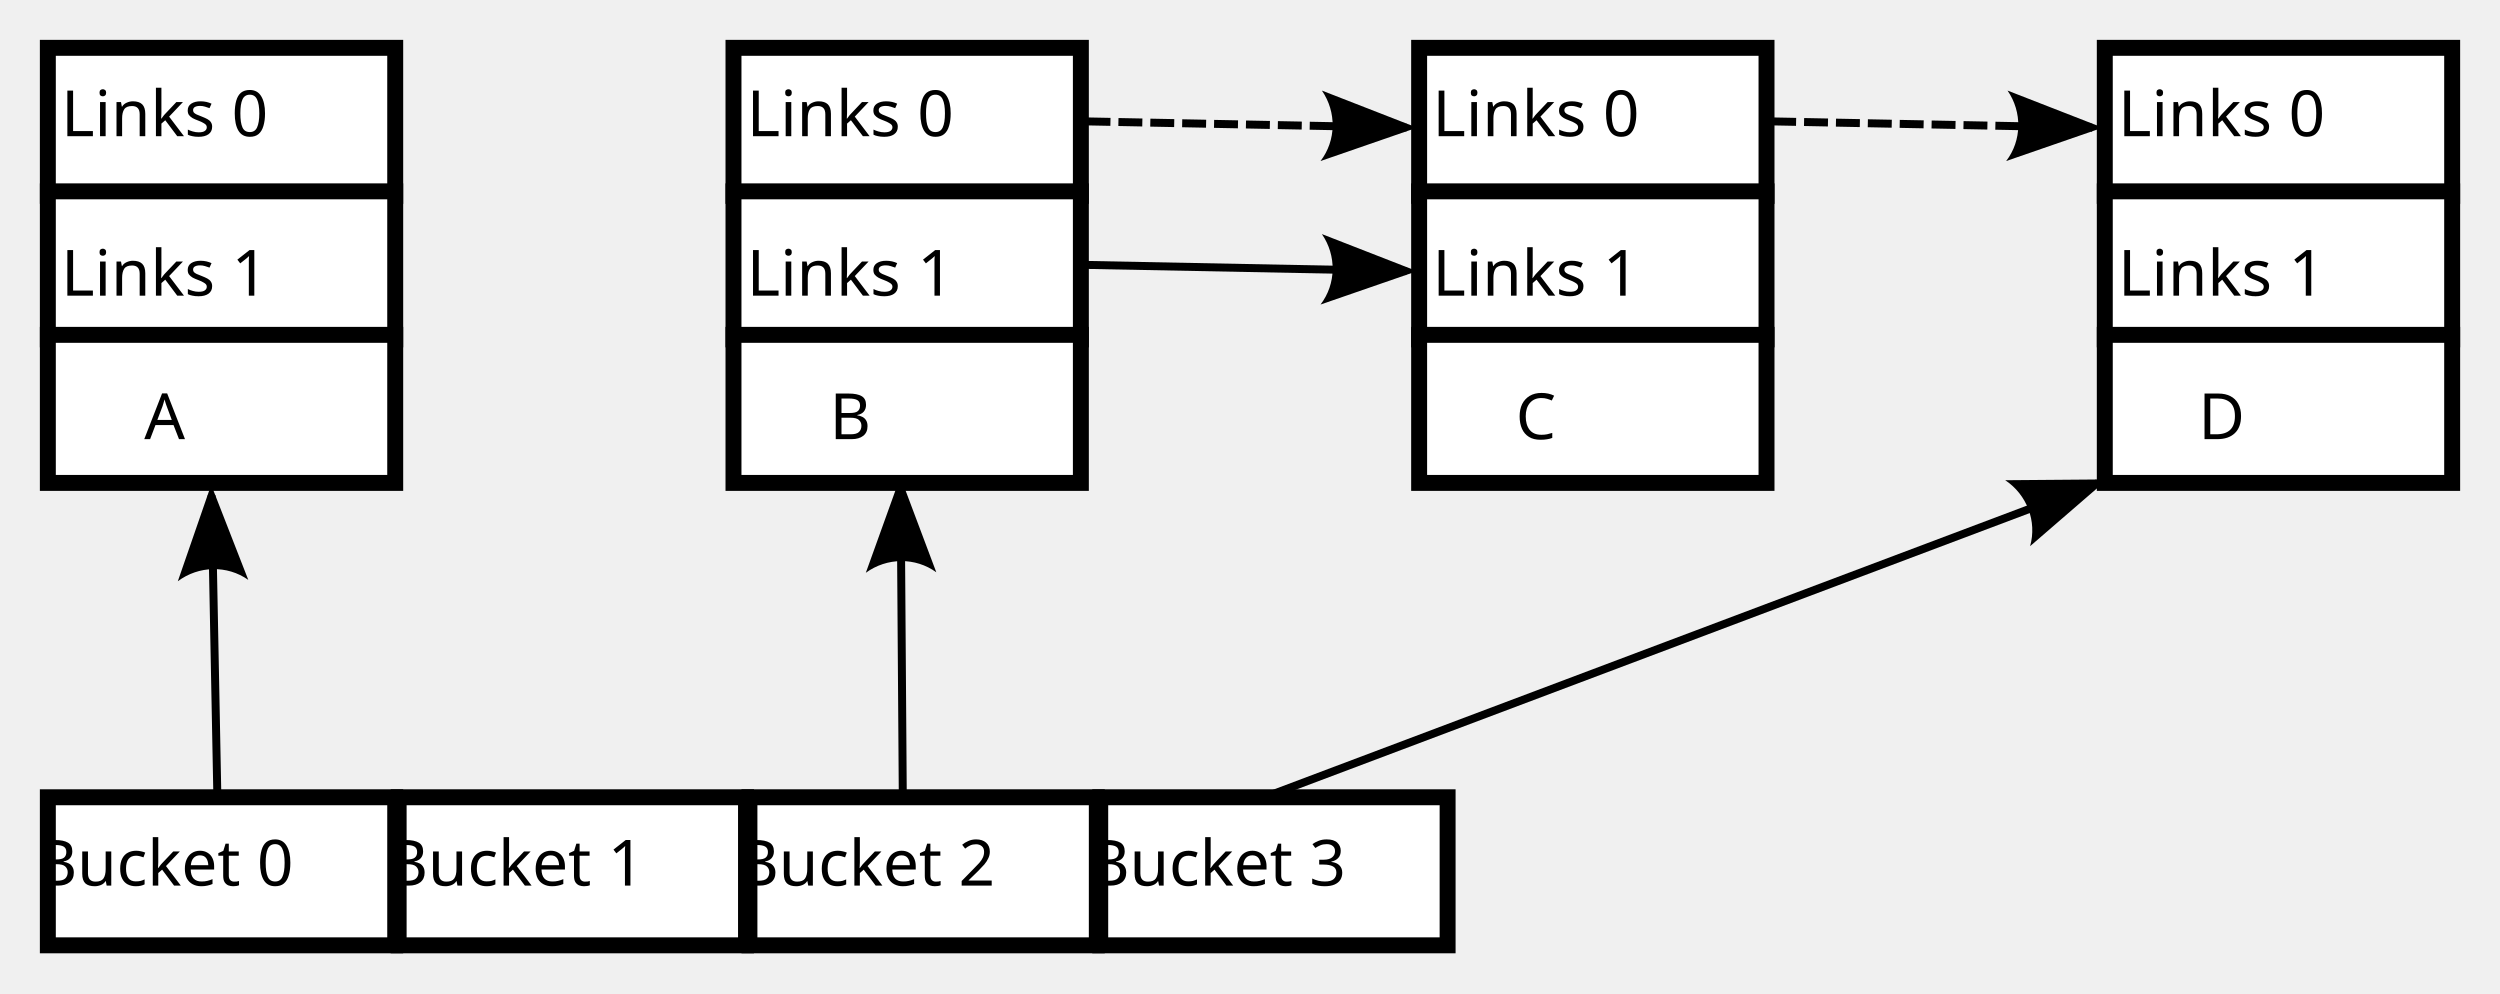
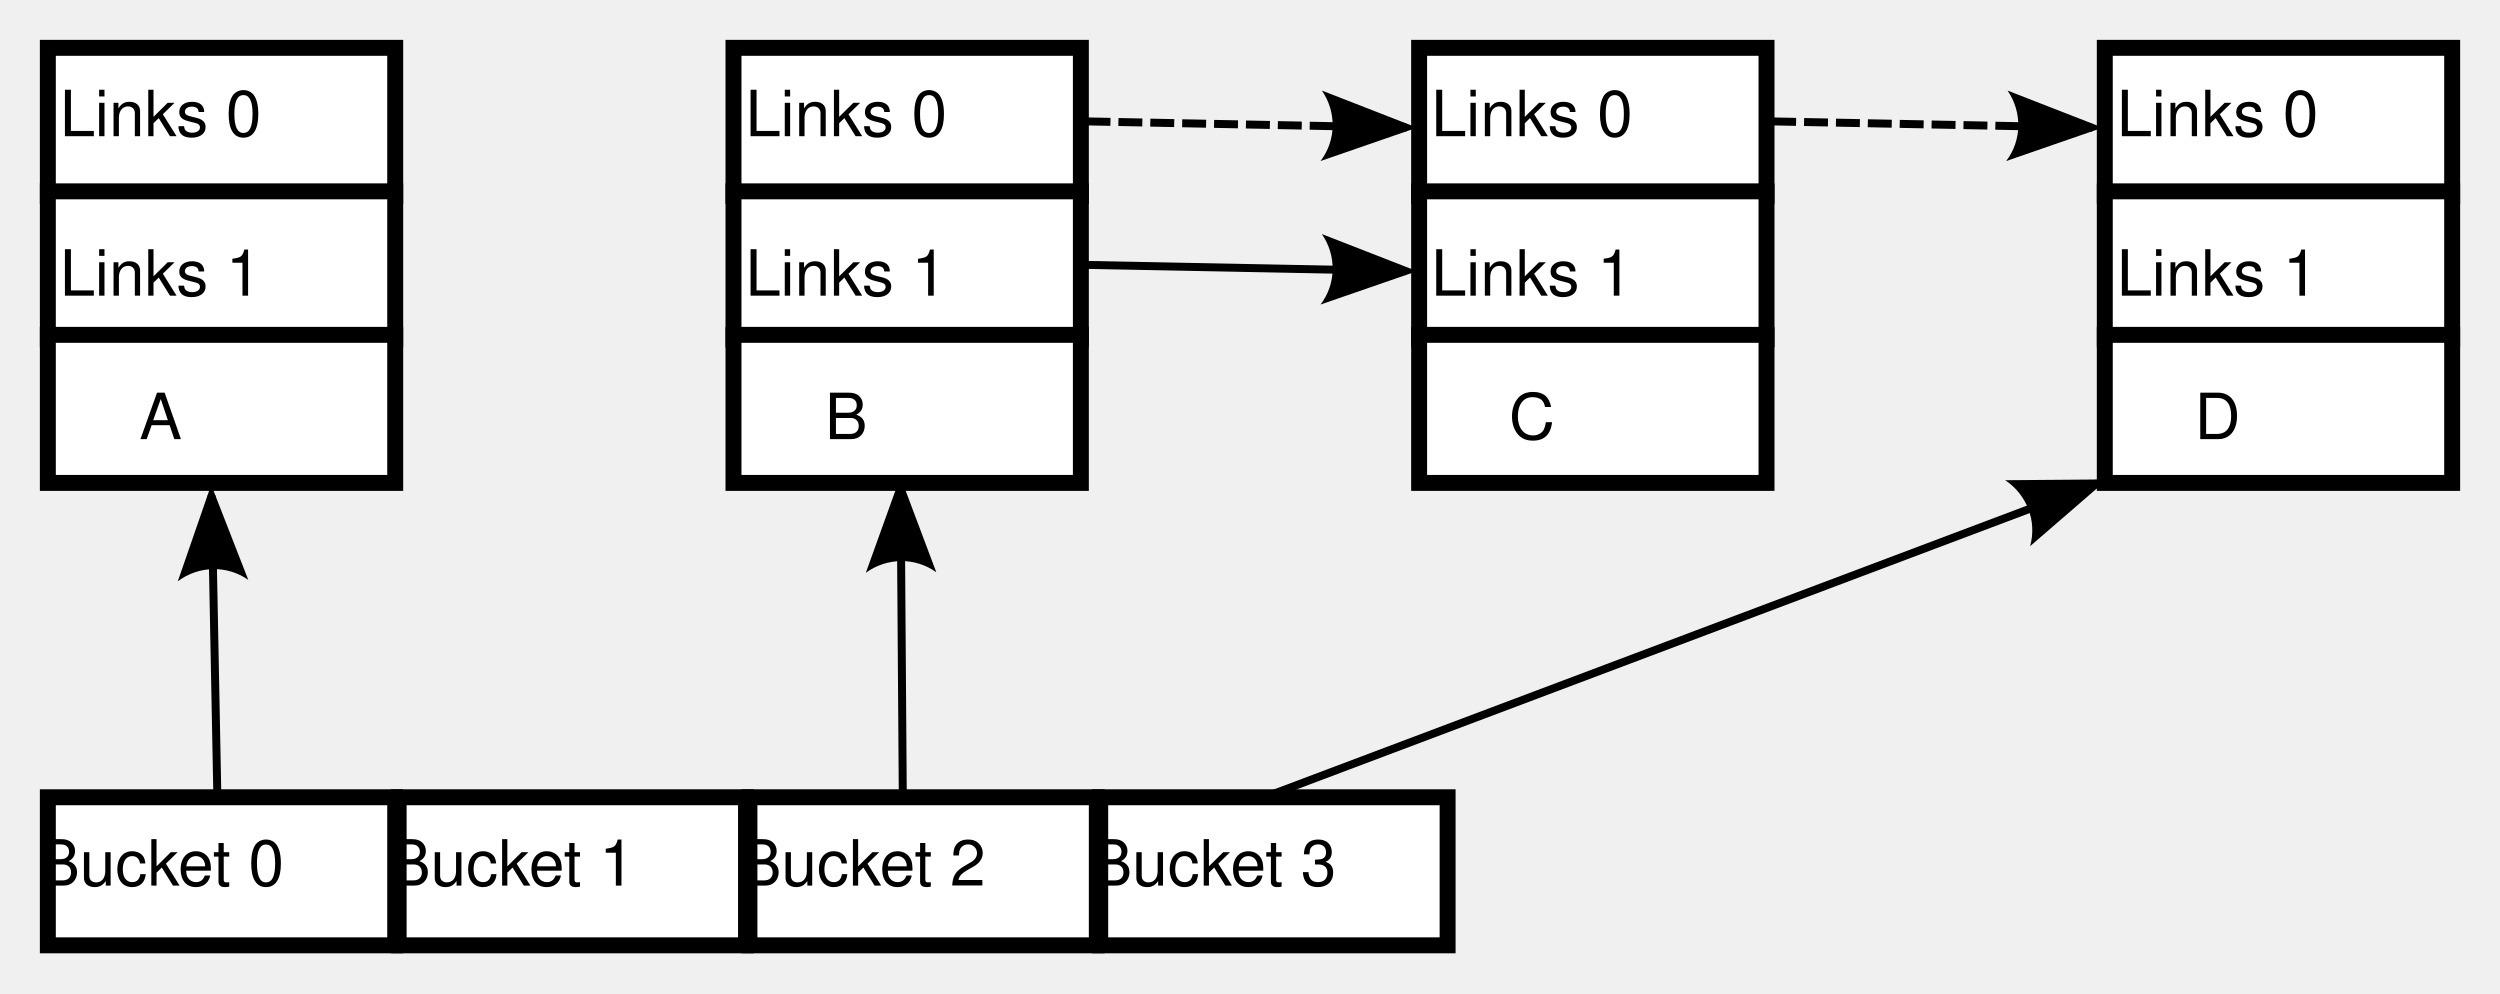
<svg xmlns="http://www.w3.org/2000/svg" width="313.571" height="124.571" id="svg2" version="1.1">
  <defs id="defs4">
    <marker orient="auto" refY="0" refX="0" id="Arrow2Lend" style="overflow:visible">
      <path id="path3803" style="fill-rule:evenodd;stroke-width:0.625;stroke-linejoin:round" d="M 8.719,4.034 -2.207,0.016 8.719,-4.002 c -1.745,2.372 -1.735,5.617 -6e-7,8.035 z" transform="matrix(-1.1,0,0,-1.1,-1.1,0)" />
    </marker>
    <marker orient="auto" refY="0" refX="0" id="Arrow1Lend" style="overflow:visible">
      <path id="path3785" d="M 0,0 5,-5 -12.5,0 5,5 0,0 z" style="fill-rule:evenodd;stroke:#000000;stroke-width:1pt" transform="matrix(-0.8,0,0,-0.8,-10,0)" />
    </marker>
    <marker orient="auto" refY="0" refX="0" id="Arrow2Lend-2" style="overflow:visible">
      <path id="path3803-8" style="fill-rule:evenodd;stroke-width:0.625;stroke-linejoin:round" d="M 8.719,4.034 -2.207,0.016 8.719,-4.002 c -1.745,2.372 -1.735,5.617 -6e-7,8.035 z" transform="matrix(-1.1,0,0,-1.1,-1.1,0)" />
    </marker>
  </defs>
  <g id="layer1" transform="translate(-28.28571,-550.2193)">
-     <text xml:space="preserve" style="font-size:8px;font-style:normal;font-variant:normal;font-weight:normal;font-stretch:normal;text-align:center;line-height:125%;letter-spacing:0px;word-spacing:0px;writing-mode:lr-tb;text-anchor:middle;fill:#000000;fill-opacity:1;stroke:none;font-family:Sans;-inkscape-font-specification:Sans" x="127.784" y="20.996" id="text5020">
+     <text xml:space="preserve" style="font-size:8px;font-style:normal;font-variant:normal;font-weight:normal;font-stretch:normal;text-align:center;line-height:125%;letter-spacing:0px;word-spacing:0px;writing-mode:lr-tb;text-anchor:middle;fill:#000000;fill-opacity:1;stroke:none;font-family:Nimbus Sans L;-inkscape-font-specification:Nimbus Sans L" x="127.784" y="20.996" id="text5020">
      <tspan id="tspan5022" x="127.784" y="20.996" />
    </text>
    <g id="g4400" transform="translate(0,546)">
      <rect style="fill:#ffffff;fill-opacity:1;stroke:#000000;stroke-width:2;stroke-miterlimit:4;stroke-opacity:1;stroke-dasharray:none;stroke-dashoffset:0" id="rect4402" width="43.571" height="18.571" x="34.286" y="10.219" />
-       <text id="text4404" y="21.301" x="56.214" style="font-size:8px;font-style:normal;font-variant:normal;font-weight:normal;font-stretch:normal;text-align:center;line-height:125%;letter-spacing:0px;word-spacing:0px;writing-mode:lr-tb;text-anchor:middle;fill:#000000;fill-opacity:1;stroke:none;font-family:Sans;-inkscape-font-specification:Sans" xml:space="preserve">
+       <text id="text4404" y="21.301" x="56.214" style="font-size:8px;font-style:normal;font-variant:normal;font-weight:normal;font-stretch:normal;text-align:center;line-height:125%;letter-spacing:0px;word-spacing:0px;writing-mode:lr-tb;text-anchor:middle;fill:#000000;fill-opacity:1;stroke:none;font-family:Nimbus Sans L;-inkscape-font-specification:Nimbus Sans L" xml:space="preserve">
        <tspan y="21.301" x="56.214" id="tspan4406">Links 0</tspan>
      </text>
      <rect y="28.219" x="34.286" height="18.571" width="43.571" id="rect4408" style="fill:#ffffff;fill-opacity:1;stroke:#000000;stroke-width:2;stroke-miterlimit:4;stroke-opacity:1;stroke-dasharray:none;stroke-dashoffset:0" />
-       <text xml:space="preserve" style="font-size:8px;font-style:normal;font-variant:normal;font-weight:normal;font-stretch:normal;text-align:center;line-height:125%;letter-spacing:0px;word-spacing:0px;writing-mode:lr-tb;text-anchor:middle;fill:#000000;fill-opacity:1;stroke:none;font-family:Sans;-inkscape-font-specification:Sans" x="56.214" y="41.301" id="text4410">
+       <text xml:space="preserve" style="font-size:8px;font-style:normal;font-variant:normal;font-weight:normal;font-stretch:normal;text-align:center;line-height:125%;letter-spacing:0px;word-spacing:0px;writing-mode:lr-tb;text-anchor:middle;fill:#000000;fill-opacity:1;stroke:none;font-family:Nimbus Sans L;-inkscape-font-specification:Nimbus Sans L" x="56.214" y="41.301" id="text4410">
        <tspan id="tspan4412" x="56.214" y="41.301">Links 1</tspan>
      </text>
      <rect style="fill:#ffffff;fill-opacity:1;stroke:#000000;stroke-width:2;stroke-miterlimit:4;stroke-opacity:1;stroke-dasharray:none;stroke-dashoffset:0" id="rect4414" width="43.571" height="18.571" x="34.286" y="46.219" />
-       <text id="text4416" y="59.301" x="56.214" style="font-size:8px;font-style:normal;font-variant:normal;font-weight:normal;font-stretch:normal;text-align:center;line-height:125%;letter-spacing:0px;word-spacing:0px;writing-mode:lr-tb;text-anchor:middle;fill:#000000;fill-opacity:1;stroke:none;font-family:Sans;-inkscape-font-specification:Sans" xml:space="preserve">
+       <text id="text4416" y="59.301" x="56.214" style="font-size:8px;font-style:normal;font-variant:normal;font-weight:normal;font-stretch:normal;text-align:center;line-height:125%;letter-spacing:0px;word-spacing:0px;writing-mode:lr-tb;text-anchor:middle;fill:#000000;fill-opacity:1;stroke:none;font-family:Nimbus Sans L;-inkscape-font-specification:Nimbus Sans L" xml:space="preserve">
        <tspan y="59.301" x="56.214" id="tspan4418">A</tspan>
      </text>
    </g>
    <g transform="translate(86,546)" id="g4420">
      <rect y="10.219" x="34.286" height="18.571" width="43.571" id="rect4422" style="fill:#ffffff;fill-opacity:1;stroke:#000000;stroke-width:2;stroke-miterlimit:4;stroke-opacity:1;stroke-dasharray:none;stroke-dashoffset:0" />
-       <text xml:space="preserve" style="font-size:8px;font-style:normal;font-variant:normal;font-weight:normal;font-stretch:normal;text-align:center;line-height:125%;letter-spacing:0px;word-spacing:0px;writing-mode:lr-tb;text-anchor:middle;fill:#000000;fill-opacity:1;stroke:none;font-family:Sans;-inkscape-font-specification:Sans" x="56.214" y="21.301" id="text4424">
+       <text xml:space="preserve" style="font-size:8px;font-style:normal;font-variant:normal;font-weight:normal;font-stretch:normal;text-align:center;line-height:125%;letter-spacing:0px;word-spacing:0px;writing-mode:lr-tb;text-anchor:middle;fill:#000000;fill-opacity:1;stroke:none;font-family:Nimbus Sans L;-inkscape-font-specification:Nimbus Sans L" x="56.214" y="21.301" id="text4424">
        <tspan id="tspan4426" x="56.214" y="21.301">Links 0</tspan>
      </text>
      <rect style="fill:#ffffff;fill-opacity:1;stroke:#000000;stroke-width:2;stroke-miterlimit:4;stroke-opacity:1;stroke-dasharray:none;stroke-dashoffset:0" id="rect4428" width="43.571" height="18.571" x="34.286" y="28.219" />
-       <text id="text4430" y="41.301" x="56.214" style="font-size:8px;font-style:normal;font-variant:normal;font-weight:normal;font-stretch:normal;text-align:center;line-height:125%;letter-spacing:0px;word-spacing:0px;writing-mode:lr-tb;text-anchor:middle;fill:#000000;fill-opacity:1;stroke:none;font-family:Sans;-inkscape-font-specification:Sans" xml:space="preserve">
+       <text id="text4430" y="41.301" x="56.214" style="font-size:8px;font-style:normal;font-variant:normal;font-weight:normal;font-stretch:normal;text-align:center;line-height:125%;letter-spacing:0px;word-spacing:0px;writing-mode:lr-tb;text-anchor:middle;fill:#000000;fill-opacity:1;stroke:none;font-family:Nimbus Sans L;-inkscape-font-specification:Nimbus Sans L" xml:space="preserve">
        <tspan y="41.301" x="56.214" id="tspan4432">Links 1</tspan>
      </text>
      <rect y="46.219" x="34.286" height="18.571" width="43.571" id="rect4434" style="fill:#ffffff;fill-opacity:1;stroke:#000000;stroke-width:2;stroke-miterlimit:4;stroke-opacity:1;stroke-dasharray:none;stroke-dashoffset:0" />
-       <text xml:space="preserve" style="font-size:8px;font-style:normal;font-variant:normal;font-weight:normal;font-stretch:normal;text-align:center;line-height:125%;letter-spacing:0px;word-spacing:0px;writing-mode:lr-tb;text-anchor:middle;fill:#000000;fill-opacity:1;stroke:none;font-family:Sans;-inkscape-font-specification:Sans" x="56.214" y="59.301" id="text4436">
+       <text xml:space="preserve" style="font-size:8px;font-style:normal;font-variant:normal;font-weight:normal;font-stretch:normal;text-align:center;line-height:125%;letter-spacing:0px;word-spacing:0px;writing-mode:lr-tb;text-anchor:middle;fill:#000000;fill-opacity:1;stroke:none;font-family:Nimbus Sans L;-inkscape-font-specification:Nimbus Sans L" x="56.214" y="59.301" id="text4436">
        <tspan id="tspan4438" x="56.214" y="59.301">B</tspan>
      </text>
    </g>
    <path style="fill:none;stroke:#000000;stroke-width:1;stroke-linecap:butt;stroke-linejoin:miter;stroke-opacity:1;marker-end:url(#Arrow2Lend);stroke-miterlimit:4;stroke-dasharray:3,1;stroke-dashoffset:0" d="m 250.567,565.447 40.125,0.776" id="path4440" />
    <g transform="translate(172,546)" id="g4442">
      <rect y="10.219" x="34.286" height="18.571" width="43.571" id="rect4444" style="fill:#ffffff;fill-opacity:1;stroke:#000000;stroke-width:2;stroke-miterlimit:4;stroke-opacity:1;stroke-dasharray:none;stroke-dashoffset:0" />
-       <text xml:space="preserve" style="font-size:8px;font-style:normal;font-variant:normal;font-weight:normal;font-stretch:normal;text-align:center;line-height:125%;letter-spacing:0px;word-spacing:0px;writing-mode:lr-tb;text-anchor:middle;fill:#000000;fill-opacity:1;stroke:none;font-family:Sans;-inkscape-font-specification:Sans" x="56.214" y="21.301" id="text4446">
+       <text xml:space="preserve" style="font-size:8px;font-style:normal;font-variant:normal;font-weight:normal;font-stretch:normal;text-align:center;line-height:125%;letter-spacing:0px;word-spacing:0px;writing-mode:lr-tb;text-anchor:middle;fill:#000000;fill-opacity:1;stroke:none;font-family:Nimbus Sans L;-inkscape-font-specification:Nimbus Sans L" x="56.214" y="21.301" id="text4446">
        <tspan id="tspan4448" x="56.214" y="21.301">Links 0</tspan>
      </text>
      <rect style="fill:#ffffff;fill-opacity:1;stroke:#000000;stroke-width:2;stroke-miterlimit:4;stroke-opacity:1;stroke-dasharray:none;stroke-dashoffset:0" id="rect4450" width="43.571" height="18.571" x="34.286" y="28.219" />
-       <text id="text4452" y="41.301" x="56.214" style="font-size:8px;font-style:normal;font-variant:normal;font-weight:normal;font-stretch:normal;text-align:center;line-height:125%;letter-spacing:0px;word-spacing:0px;writing-mode:lr-tb;text-anchor:middle;fill:#000000;fill-opacity:1;stroke:none;font-family:Sans;-inkscape-font-specification:Sans" xml:space="preserve">
+       <text id="text4452" y="41.301" x="56.214" style="font-size:8px;font-style:normal;font-variant:normal;font-weight:normal;font-stretch:normal;text-align:center;line-height:125%;letter-spacing:0px;word-spacing:0px;writing-mode:lr-tb;text-anchor:middle;fill:#000000;fill-opacity:1;stroke:none;font-family:Nimbus Sans L;-inkscape-font-specification:Nimbus Sans L" xml:space="preserve">
        <tspan y="41.301" x="56.214" id="tspan4454">Links 1</tspan>
      </text>
      <rect y="46.219" x="34.286" height="18.571" width="43.571" id="rect4456" style="fill:#ffffff;fill-opacity:1;stroke:#000000;stroke-width:2;stroke-miterlimit:4;stroke-opacity:1;stroke-dasharray:none;stroke-dashoffset:0" />
-       <text xml:space="preserve" style="font-size:8px;font-style:normal;font-variant:normal;font-weight:normal;font-stretch:normal;text-align:center;line-height:125%;letter-spacing:0px;word-spacing:0px;writing-mode:lr-tb;text-anchor:middle;fill:#000000;fill-opacity:1;stroke:none;font-family:Sans;-inkscape-font-specification:Sans" x="56.214" y="59.301" id="text4458">
+       <text xml:space="preserve" style="font-size:8px;font-style:normal;font-variant:normal;font-weight:normal;font-stretch:normal;text-align:center;line-height:125%;letter-spacing:0px;word-spacing:0px;writing-mode:lr-tb;text-anchor:middle;fill:#000000;fill-opacity:1;stroke:none;font-family:Nimbus Sans L;-inkscape-font-specification:Nimbus Sans L" x="56.214" y="59.301" id="text4458">
        <tspan id="tspan4460" x="56.214" y="59.301">C</tspan>
      </text>
    </g>
    <g id="g4462" transform="translate(258,546)">
      <rect style="fill:#ffffff;fill-opacity:1;stroke:#000000;stroke-width:2;stroke-miterlimit:4;stroke-opacity:1;stroke-dasharray:none;stroke-dashoffset:0" id="rect4464" width="43.571" height="18.571" x="34.286" y="10.219" />
-       <text id="text4466" y="21.301" x="56.214" style="font-size:8px;font-style:normal;font-variant:normal;font-weight:normal;font-stretch:normal;text-align:center;line-height:125%;letter-spacing:0px;word-spacing:0px;writing-mode:lr-tb;text-anchor:middle;fill:#000000;fill-opacity:1;stroke:none;font-family:Sans;-inkscape-font-specification:Sans" xml:space="preserve">
+       <text id="text4466" y="21.301" x="56.214" style="font-size:8px;font-style:normal;font-variant:normal;font-weight:normal;font-stretch:normal;text-align:center;line-height:125%;letter-spacing:0px;word-spacing:0px;writing-mode:lr-tb;text-anchor:middle;fill:#000000;fill-opacity:1;stroke:none;font-family:Nimbus Sans L;-inkscape-font-specification:Nimbus Sans L" xml:space="preserve">
        <tspan y="21.301" x="56.214" id="tspan4468">Links 0</tspan>
      </text>
      <rect y="28.219" x="34.286" height="18.571" width="43.571" id="rect4470" style="fill:#ffffff;fill-opacity:1;stroke:#000000;stroke-width:2;stroke-miterlimit:4;stroke-opacity:1;stroke-dasharray:none;stroke-dashoffset:0" />
-       <text xml:space="preserve" style="font-size:8px;font-style:normal;font-variant:normal;font-weight:normal;font-stretch:normal;text-align:center;line-height:125%;letter-spacing:0px;word-spacing:0px;writing-mode:lr-tb;text-anchor:middle;fill:#000000;fill-opacity:1;stroke:none;font-family:Sans;-inkscape-font-specification:Sans" x="56.214" y="41.301" id="text4472">
+       <text xml:space="preserve" style="font-size:8px;font-style:normal;font-variant:normal;font-weight:normal;font-stretch:normal;text-align:center;line-height:125%;letter-spacing:0px;word-spacing:0px;writing-mode:lr-tb;text-anchor:middle;fill:#000000;fill-opacity:1;stroke:none;font-family:Nimbus Sans L;-inkscape-font-specification:Nimbus Sans L" x="56.214" y="41.301" id="text4472">
        <tspan id="tspan4474" x="56.214" y="41.301">Links 1</tspan>
      </text>
      <rect style="fill:#ffffff;fill-opacity:1;stroke:#000000;stroke-width:2;stroke-miterlimit:4;stroke-opacity:1;stroke-dasharray:none;stroke-dashoffset:0" id="rect4476" width="43.571" height="18.571" x="34.286" y="46.219" />
-       <text id="text4478" y="59.301" x="56.214" style="font-size:8px;font-style:normal;font-variant:normal;font-weight:normal;font-stretch:normal;text-align:center;line-height:125%;letter-spacing:0px;word-spacing:0px;writing-mode:lr-tb;text-anchor:middle;fill:#000000;fill-opacity:1;stroke:none;font-family:Sans;-inkscape-font-specification:Sans" xml:space="preserve">
+       <text id="text4478" y="59.301" x="56.214" style="font-size:8px;font-style:normal;font-variant:normal;font-weight:normal;font-stretch:normal;text-align:center;line-height:125%;letter-spacing:0px;word-spacing:0px;writing-mode:lr-tb;text-anchor:middle;fill:#000000;fill-opacity:1;stroke:none;font-family:Nimbus Sans L;-inkscape-font-specification:Nimbus Sans L" xml:space="preserve">
        <tspan y="59.301" x="56.214" id="tspan4480">D</tspan>
      </text>
    </g>
    <path id="path4482" d="m 164.567,583.447 40.125,0.776" style="fill:none;stroke:#000000;stroke-width:1;stroke-linecap:butt;stroke-linejoin:miter;stroke-miterlimit:4;stroke-opacity:1;stroke-dasharray:none;stroke-dashoffset:0;marker-end:url(#Arrow2Lend)" />
    <path id="path4484" d="m 55.595,652.475 -0.776,-40.125" style="fill:none;stroke:#000000;stroke-width:1;stroke-linecap:butt;stroke-linejoin:miter;stroke-miterlimit:4;stroke-opacity:1;stroke-dasharray:none;stroke-dashoffset:0;marker-end:url(#Arrow2Lend)" />
    <g id="g4486" transform="translate(0,640)" style="stroke-width:2;stroke-miterlimit:4;stroke-dasharray:none;stroke-dashoffset:0">
      <rect y="10.219" x="34.286" height="18.571" width="43.571" id="rect4488" style="fill:#ffffff;fill-opacity:1;stroke:#000000;stroke-width:2;stroke-miterlimit:4;stroke-opacity:1;stroke-dasharray:none;stroke-dashoffset:0" />
-       <text xml:space="preserve" style="font-size:8px;font-style:normal;font-variant:normal;font-weight:normal;font-stretch:normal;text-align:center;line-height:125%;letter-spacing:0px;word-spacing:0px;writing-mode:lr-tb;text-anchor:middle;fill:#000000;fill-opacity:1;stroke:none;font-family:Sans;-inkscape-font-specification:Sans" x="56.214" y="21.301" id="text4490">
+       <text xml:space="preserve" style="font-size:8px;font-style:normal;font-variant:normal;font-weight:normal;font-stretch:normal;text-align:center;line-height:125%;letter-spacing:0px;word-spacing:0px;writing-mode:lr-tb;text-anchor:middle;fill:#000000;fill-opacity:1;stroke:none;font-family:Nimbus Sans L;-inkscape-font-specification:Nimbus Sans L" x="56.214" y="21.301" id="text4490">
        <tspan id="tspan4492" x="56.214" y="21.301">Bucket 0</tspan>
      </text>
    </g>
    <g transform="translate(44,640)" id="g4494" style="stroke-width:2;stroke-miterlimit:4;stroke-dasharray:none;stroke-dashoffset:0">
      <rect style="fill:#ffffff;fill-opacity:1;stroke:#000000;stroke-width:2;stroke-miterlimit:4;stroke-opacity:1;stroke-dasharray:none;stroke-dashoffset:0" id="rect4496" width="43.571" height="18.571" x="34.286" y="10.219" />
-       <text id="text4498" y="21.301" x="56.214" style="font-size:8px;font-style:normal;font-variant:normal;font-weight:normal;font-stretch:normal;text-align:center;line-height:125%;letter-spacing:0px;word-spacing:0px;writing-mode:lr-tb;text-anchor:middle;fill:#000000;fill-opacity:1;stroke:none;font-family:Sans;-inkscape-font-specification:Sans" xml:space="preserve">
+       <text id="text4498" y="21.301" x="56.214" style="font-size:8px;font-style:normal;font-variant:normal;font-weight:normal;font-stretch:normal;text-align:center;line-height:125%;letter-spacing:0px;word-spacing:0px;writing-mode:lr-tb;text-anchor:middle;fill:#000000;fill-opacity:1;stroke:none;font-family:Nimbus Sans L;-inkscape-font-specification:Nimbus Sans L" xml:space="preserve">
        <tspan y="21.301" x="56.214" id="tspan4500">Bucket 1</tspan>
      </text>
    </g>
    <g transform="translate(88,640)" id="g4502" style="stroke-width:2;stroke-miterlimit:4;stroke-dasharray:none;stroke-dashoffset:0">
      <rect style="fill:#ffffff;fill-opacity:1;stroke:#000000;stroke-width:2;stroke-miterlimit:4;stroke-opacity:1;stroke-dasharray:none;stroke-dashoffset:0" id="rect4504" width="43.571" height="18.571" x="34.286" y="10.219" />
-       <text id="text4506" y="21.301" x="56.214" style="font-size:8px;font-style:normal;font-variant:normal;font-weight:normal;font-stretch:normal;text-align:center;line-height:125%;letter-spacing:0px;word-spacing:0px;writing-mode:lr-tb;text-anchor:middle;fill:#000000;fill-opacity:1;stroke:none;font-family:Sans;-inkscape-font-specification:Sans" xml:space="preserve">
+       <text id="text4506" y="21.301" x="56.214" style="font-size:8px;font-style:normal;font-variant:normal;font-weight:normal;font-stretch:normal;text-align:center;line-height:125%;letter-spacing:0px;word-spacing:0px;writing-mode:lr-tb;text-anchor:middle;fill:#000000;fill-opacity:1;stroke:none;font-family:Nimbus Sans L;-inkscape-font-specification:Nimbus Sans L" xml:space="preserve">
        <tspan y="21.301" x="56.214" id="tspan4508">Bucket 2</tspan>
      </text>
    </g>
    <g id="g4510" transform="translate(132,640)" style="stroke-width:2;stroke-miterlimit:4;stroke-dasharray:none;stroke-dashoffset:0">
      <rect y="10.219" x="34.286" height="18.571" width="43.571" id="rect4512" style="fill:#ffffff;fill-opacity:1;stroke:#000000;stroke-width:2;stroke-miterlimit:4;stroke-opacity:1;stroke-dasharray:none;stroke-dashoffset:0" />
-       <text xml:space="preserve" style="font-size:8px;font-style:normal;font-variant:normal;font-weight:normal;font-stretch:normal;text-align:center;line-height:125%;letter-spacing:0px;word-spacing:0px;writing-mode:lr-tb;text-anchor:middle;fill:#000000;fill-opacity:1;stroke:none;font-family:Sans;-inkscape-font-specification:Sans" x="56.214" y="21.301" id="text4514">
+       <text xml:space="preserve" style="font-size:8px;font-style:normal;font-variant:normal;font-weight:normal;font-stretch:normal;text-align:center;line-height:125%;letter-spacing:0px;word-spacing:0px;writing-mode:lr-tb;text-anchor:middle;fill:#000000;fill-opacity:1;stroke:none;font-family:Nimbus Sans L;-inkscape-font-specification:Nimbus Sans L" x="56.214" y="21.301" id="text4514">
        <tspan id="tspan4516" x="56.214" y="21.301">Bucket 3</tspan>
      </text>
    </g>
    <path style="fill:none;stroke:#000000;stroke-width:1;stroke-linecap:butt;stroke-linejoin:miter;stroke-miterlimit:4;stroke-opacity:1;stroke-dasharray:none;stroke-dashoffset:0;marker-end:url(#Arrow2Lend)" d="M 141.516,649.444 141.246,611.34" id="path4518" />
    <path style="fill:none;stroke:#000000;stroke-width:1;stroke-linecap:butt;stroke-linejoin:miter;stroke-miterlimit:4;stroke-opacity:1;stroke-dasharray:none;stroke-dashoffset:0;marker-end:url(#Arrow2Lend)" d="M 187.595,649.949 291.37,610.835" id="path4520" />
    <path style="fill:none;stroke:#000000;stroke-width:1;stroke-linecap:butt;stroke-linejoin:miter;stroke-opacity:1;marker-end:url(#Arrow2Lend);stroke-miterlimit:4;stroke-dasharray:3,1;stroke-dashoffset:0" d="m 164.567,565.447 40.125,0.776" id="path3052" />
  </g>
</svg>
